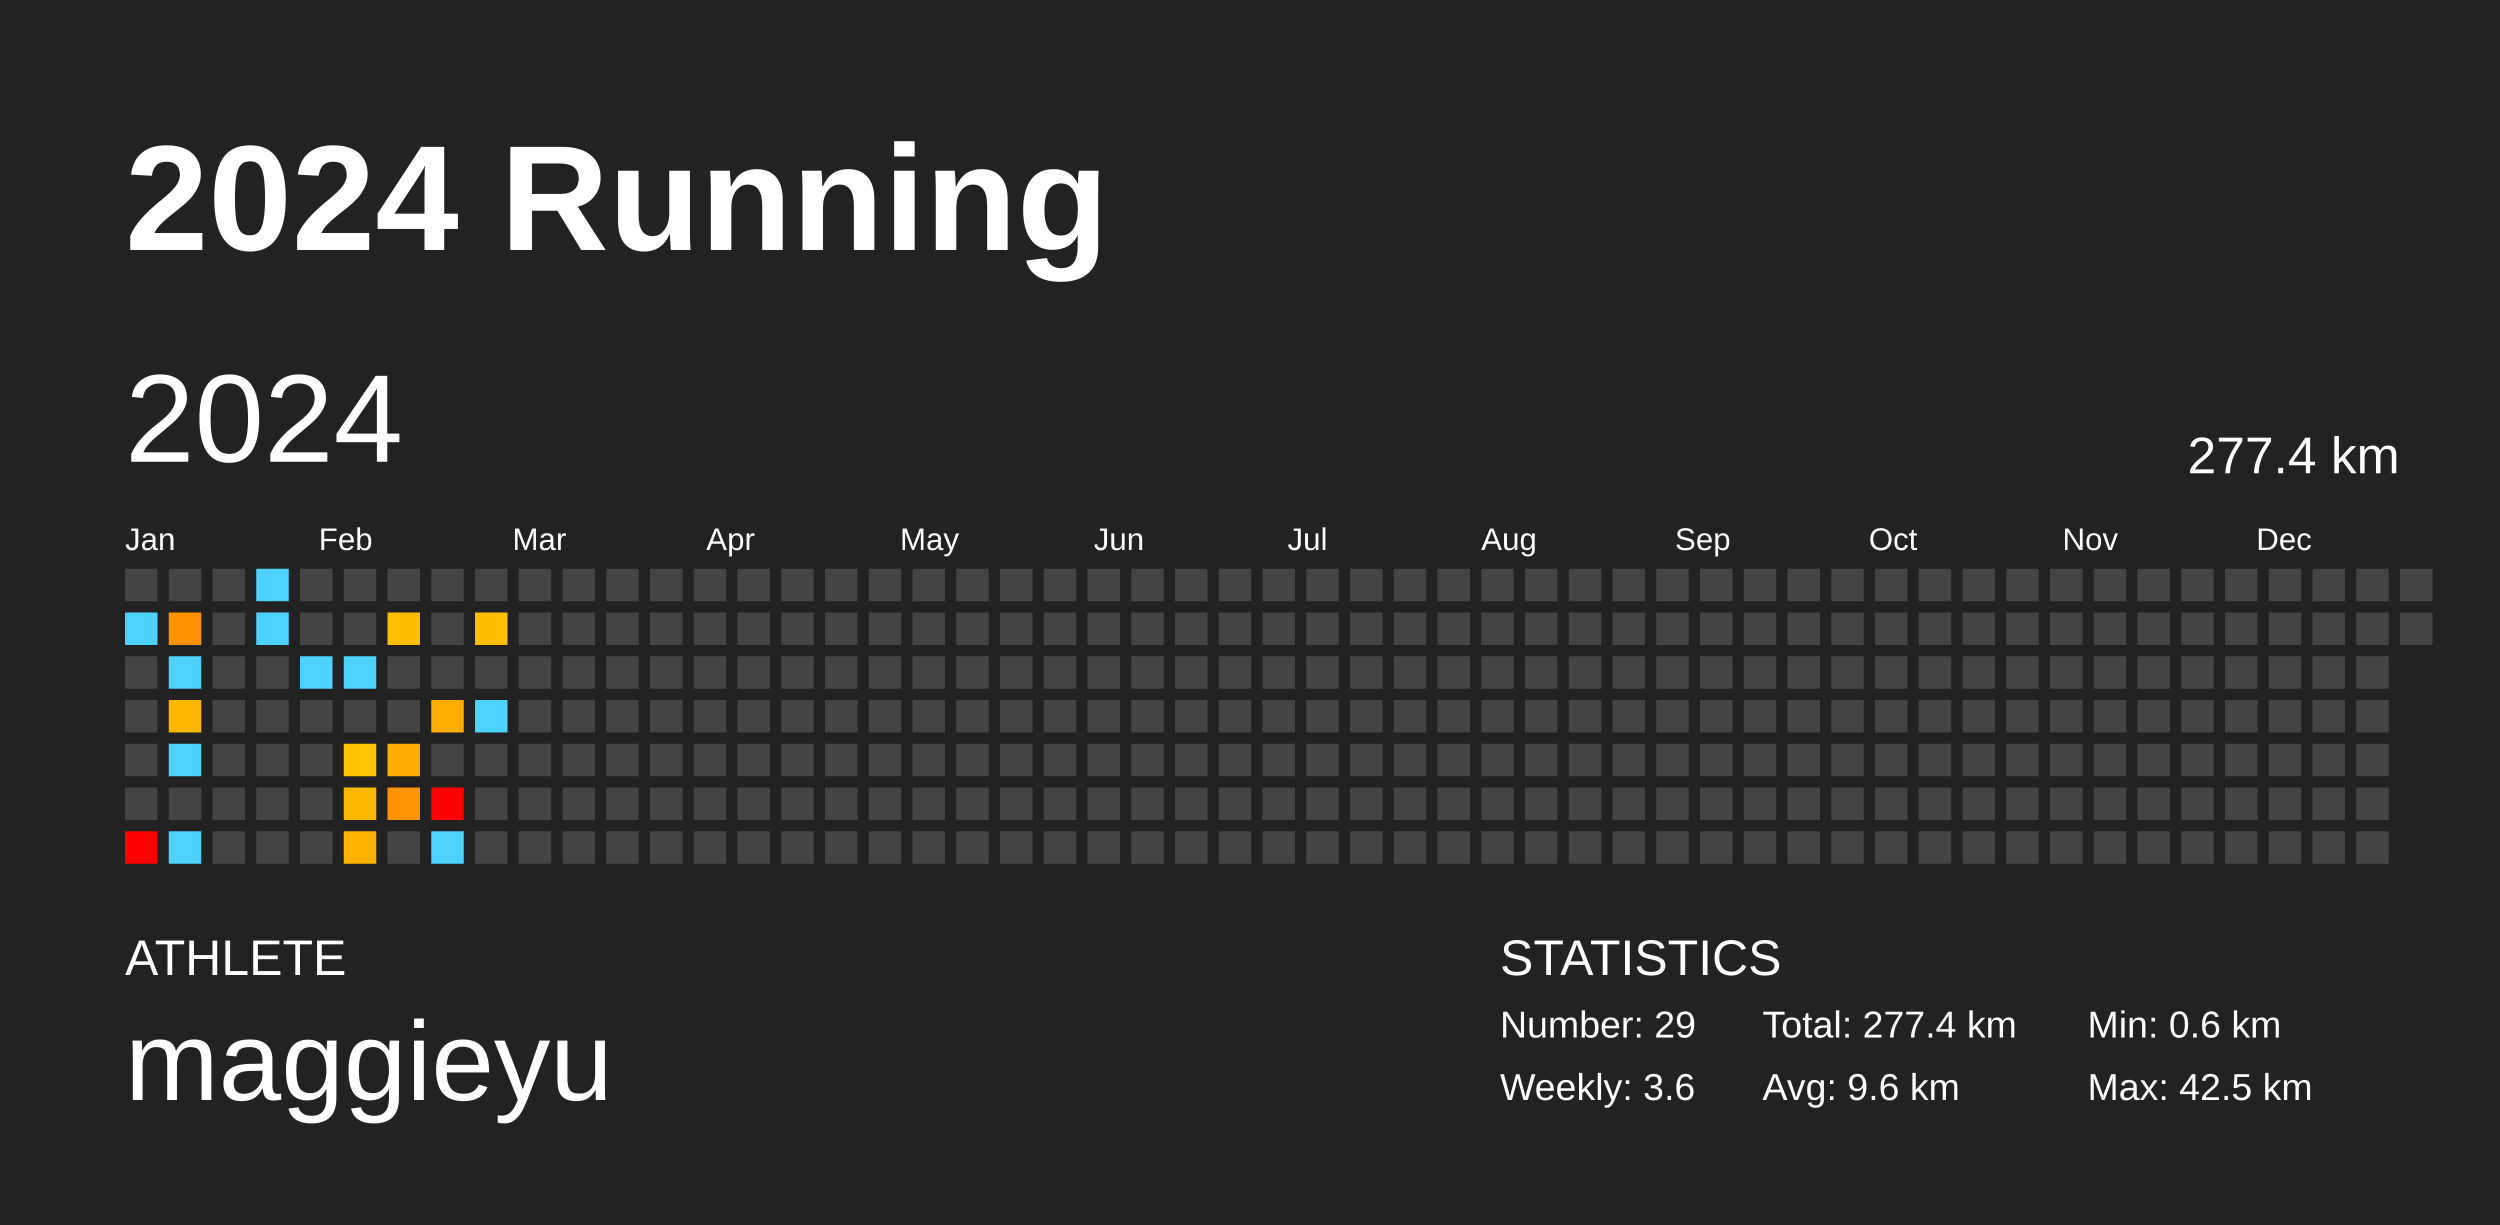
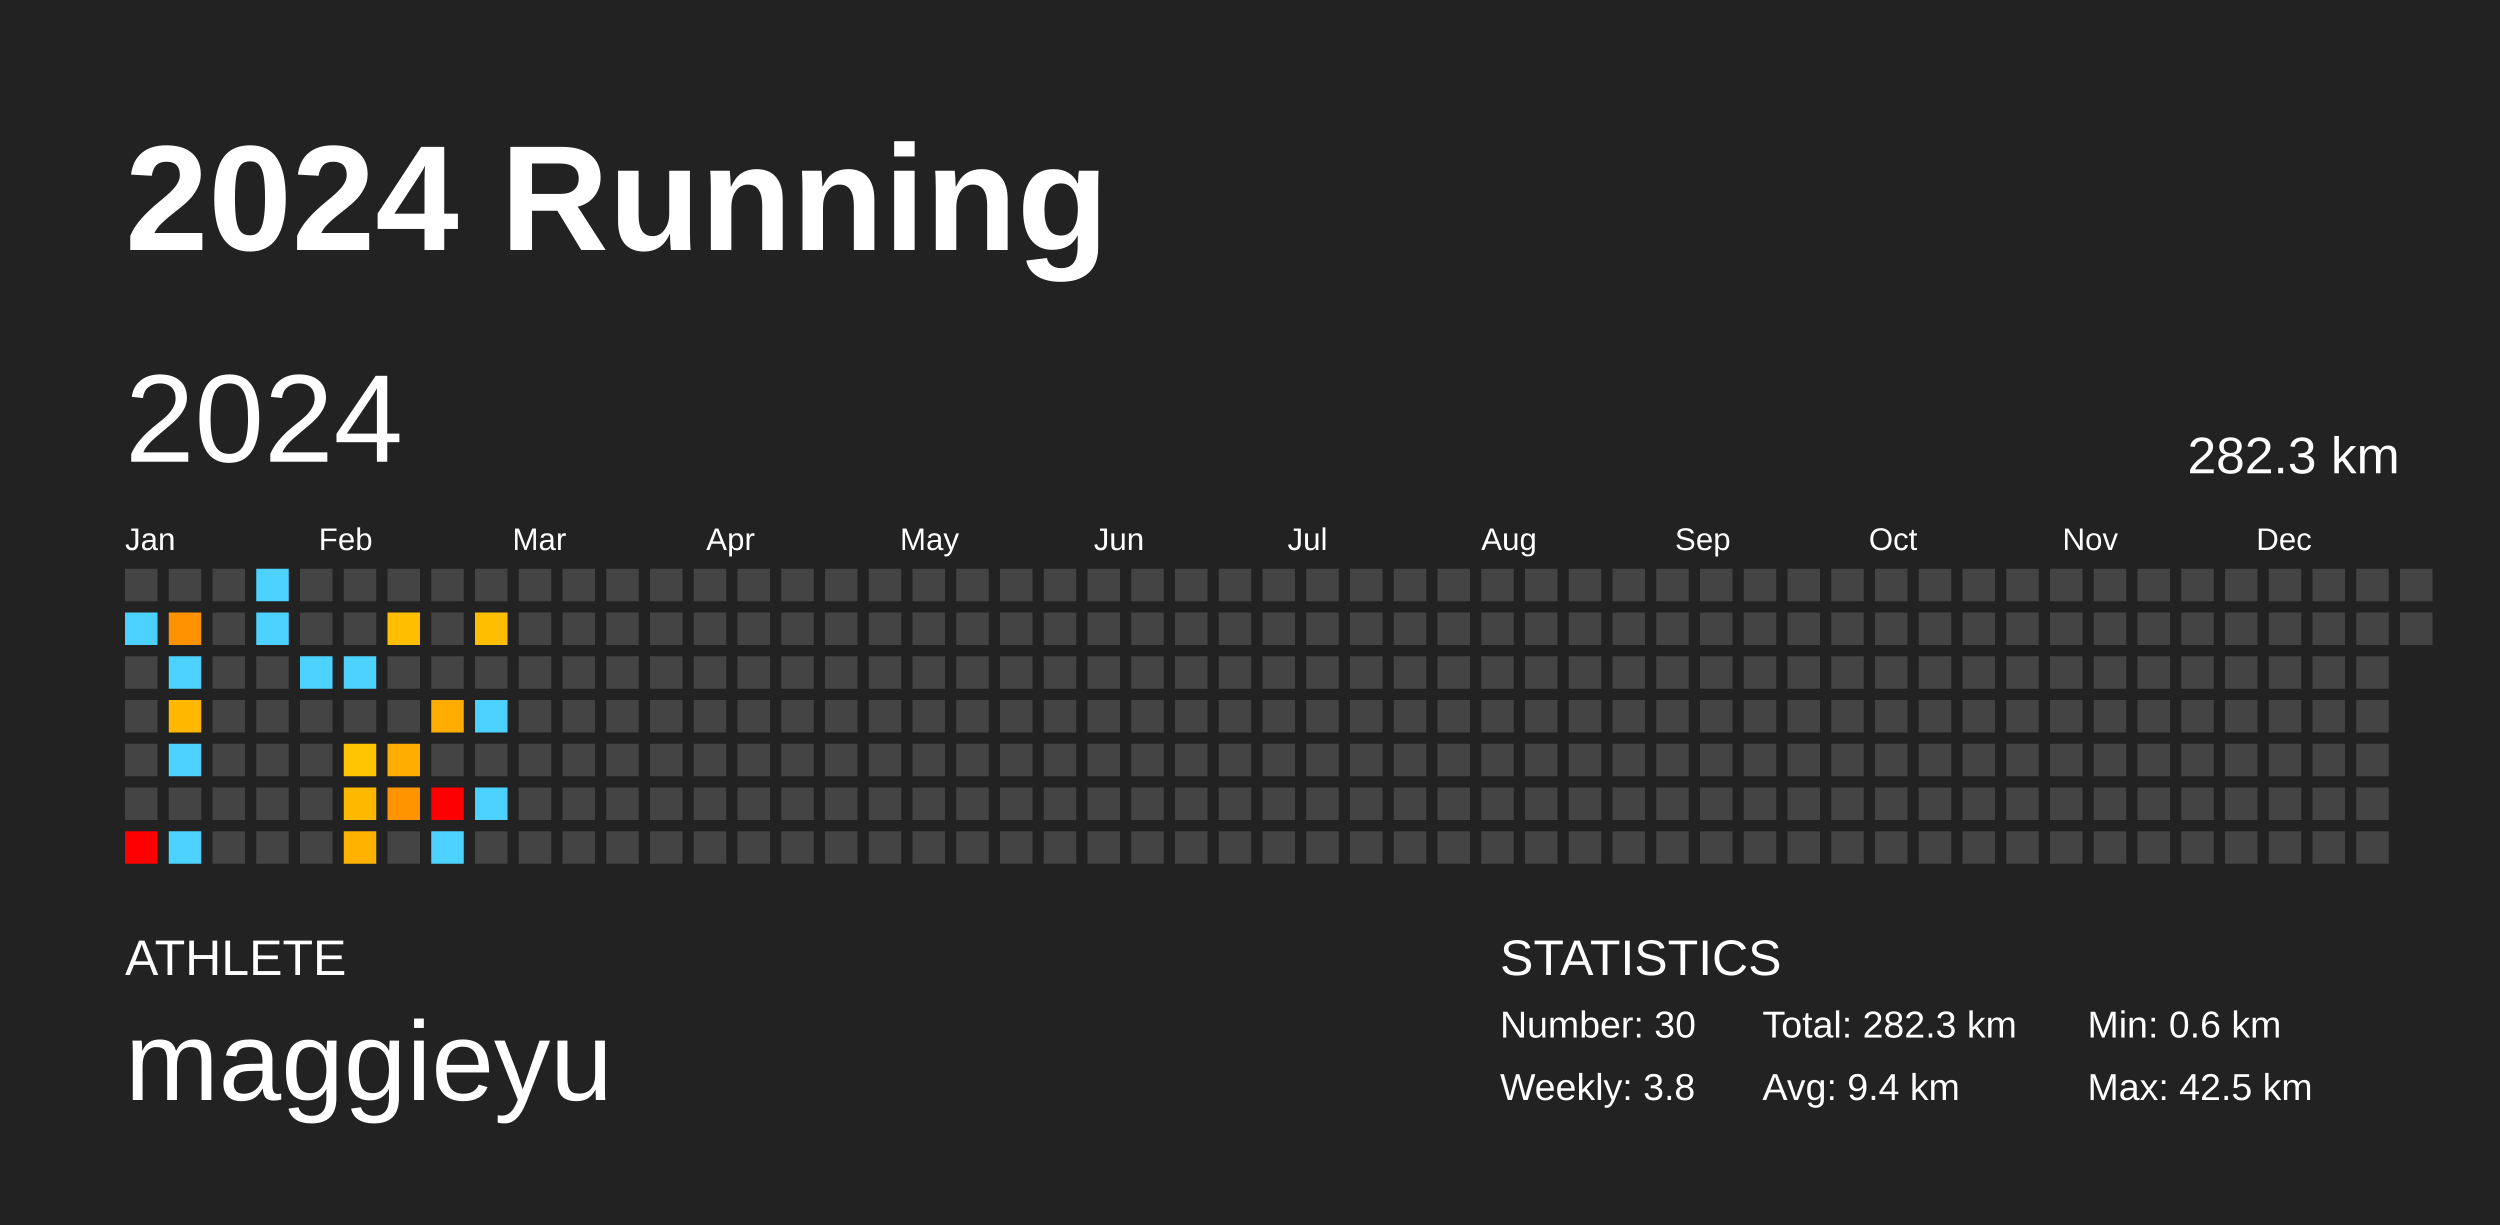
<svg xmlns="http://www.w3.org/2000/svg" baseProfile="full" height="98mm" version="1.1" viewBox="0,0,200,98" width="200mm">
  <defs />
  <rect fill="#222222" height="98" width="200" x="0" y="0" />
  <text fill="#FFFFFF" style="font-size:12px; font-family:Arial; font-weight:bold;" x="10" y="20">2024 Running</text>
  <text fill="#FFFFFF" style="font-size:4px; font-family:Arial" x="10" y="78">ATHLETE</text>
  <text fill="#FFFFFF" style="font-size:9px; font-family:Arial" x="10" y="88">maggieyu</text>
  <text fill="#FFFFFF" style="font-size:4px; font-family:Arial" x="120" y="78">STATISTICS</text>
-   <text fill="#FFFFFF" style="font-size:3px; font-family:Arial" x="120" y="83">Number: 29</text>
-   <text fill="#FFFFFF" style="font-size:3px; font-family:Arial" x="120" y="88">Weekly: 3.6</text>
-   <text fill="#FFFFFF" style="font-size:3px; font-family:Arial" x="141" y="83">Total: 277.4 km</text>
-   <text fill="#FFFFFF" style="font-size:3px; font-family:Arial" x="141" y="88">Avg: 9.6 km</text>
+   <text fill="#FFFFFF" style="font-size:3px; font-family:Arial" x="120" y="83">Number: 30</text>
+   <text fill="#FFFFFF" style="font-size:3px; font-family:Arial" x="120" y="88">Weekly: 3.8</text>
+   <text fill="#FFFFFF" style="font-size:3px; font-family:Arial" x="141" y="83">Total: 282.3 km</text>
+   <text fill="#FFFFFF" style="font-size:3px; font-family:Arial" x="141" y="88">Avg: 9.4 km</text>
  <text fill="#FFFFFF" style="font-size:3px; font-family:Arial" x="167" y="83">Min: 0.6 km</text>
  <text fill="#FFFFFF" style="font-size:3px; font-family:Arial" x="167" y="88">Max: 42.5 km</text>
  <text dominant-baseline="hanging" fill="#FFFFFF" style="font-size:10.0px; font-family:Arial;" x="10" y="30">2024</text>
-   <text dominant-baseline="hanging" fill="#FFFFFF" style="font-size:4.125px; font-family:Arial;" x="175" y="35">277.4 km</text>
+   <text dominant-baseline="hanging" fill="#FFFFFF" style="font-size:4.125px; font-family:Arial;" x="175" y="35">282.3 km</text>
  <text fill="#FFFFFF" style="font-size:2.5px; font-family:Arial" x="10.0" y="44">Jan</text>
  <text fill="#FFFFFF" style="font-size:2.5px; font-family:Arial" x="25.5" y="44">Feb</text>
  <text fill="#FFFFFF" style="font-size:2.5px; font-family:Arial" x="41.0" y="44">Mar</text>
  <text fill="#FFFFFF" style="font-size:2.5px; font-family:Arial" x="56.5" y="44">Apr</text>
  <text fill="#FFFFFF" style="font-size:2.5px; font-family:Arial" x="72.0" y="44">May</text>
  <text fill="#FFFFFF" style="font-size:2.5px; font-family:Arial" x="87.5" y="44">Jun</text>
  <text fill="#FFFFFF" style="font-size:2.5px; font-family:Arial" x="103.0" y="44">Jul</text>
  <text fill="#FFFFFF" style="font-size:2.5px; font-family:Arial" x="118.5" y="44">Aug</text>
  <text fill="#FFFFFF" style="font-size:2.5px; font-family:Arial" x="134.0" y="44">Sep</text>
  <text fill="#FFFFFF" style="font-size:2.5px; font-family:Arial" x="149.5" y="44">Oct</text>
  <text fill="#FFFFFF" style="font-size:2.5px; font-family:Arial" x="165.0" y="44">Nov</text>
  <text fill="#FFFFFF" style="font-size:2.5px; font-family:Arial" x="180.5" y="44">Dec</text>
  <rect fill="#444444" height="2.6" width="2.6" x="10.0" y="45.5" />
  <rect fill="#4dd2ff" height="2.6" width="2.6" x="10.0" y="49.0" />
  <rect fill="#444444" height="2.6" width="2.6" x="10.0" y="52.5" />
  <rect fill="#444444" height="2.6" width="2.6" x="10.0" y="56.0" />
  <rect fill="#444444" height="2.6" width="2.6" x="10.0" y="59.5" />
  <rect fill="#444444" height="2.6" width="2.6" x="10.0" y="63.0" />
  <rect fill="red" height="2.6" width="2.6" x="10.0" y="66.5" />
  <rect fill="#444444" height="2.6" width="2.6" x="13.5" y="45.5" />
  <rect fill="#ff9200" height="2.6" width="2.6" x="13.5" y="49.0" />
  <rect fill="#4dd2ff" height="2.6" width="2.6" x="13.5" y="52.5" />
  <rect fill="#ffb700" height="2.6" width="2.6" x="13.5" y="56.0" />
  <rect fill="#4dd2ff" height="2.6" width="2.6" x="13.5" y="59.5" />
  <rect fill="#444444" height="2.6" width="2.6" x="13.5" y="63.0" />
  <rect fill="#4dd2ff" height="2.6" width="2.6" x="13.5" y="66.5" />
  <rect fill="#444444" height="2.6" width="2.6" x="17.0" y="45.5" />
  <rect fill="#444444" height="2.6" width="2.6" x="17.0" y="49.0" />
  <rect fill="#444444" height="2.6" width="2.6" x="17.0" y="52.5" />
  <rect fill="#444444" height="2.6" width="2.6" x="17.0" y="56.0" />
  <rect fill="#444444" height="2.6" width="2.6" x="17.0" y="59.5" />
  <rect fill="#444444" height="2.6" width="2.6" x="17.0" y="63.0" />
  <rect fill="#444444" height="2.6" width="2.6" x="17.0" y="66.5" />
  <rect fill="#4dd2ff" height="2.6" width="2.6" x="20.5" y="45.5" />
  <rect fill="#4dd2ff" height="2.6" width="2.6" x="20.5" y="49.0" />
  <rect fill="#444444" height="2.6" width="2.6" x="20.5" y="52.5" />
  <rect fill="#444444" height="2.6" width="2.6" x="20.5" y="56.0" />
  <rect fill="#444444" height="2.6" width="2.6" x="20.5" y="59.5" />
  <rect fill="#444444" height="2.6" width="2.6" x="20.5" y="63.0" />
  <rect fill="#444444" height="2.6" width="2.6" x="20.5" y="66.5" />
  <rect fill="#444444" height="2.6" width="2.6" x="24.0" y="45.5" />
  <rect fill="#444444" height="2.6" width="2.6" x="24.0" y="49.0" />
  <rect fill="#4dd2ff" height="2.6" width="2.6" x="24.0" y="52.5" />
  <rect fill="#444444" height="2.6" width="2.6" x="24.0" y="56.0" />
  <rect fill="#444444" height="2.6" width="2.6" x="24.0" y="59.5" />
  <rect fill="#444444" height="2.6" width="2.6" x="24.0" y="63.0" />
  <rect fill="#444444" height="2.6" width="2.6" x="24.0" y="66.5" />
  <rect fill="#444444" height="2.6" width="2.6" x="27.5" y="45.5" />
  <rect fill="#444444" height="2.6" width="2.6" x="27.5" y="49.0" />
  <rect fill="#4dd2ff" height="2.6" width="2.6" x="27.5" y="52.5" />
  <rect fill="#444444" height="2.6" width="2.6" x="27.5" y="56.0" />
  <rect fill="#ffc600" height="2.6" width="2.6" x="27.5" y="59.5" />
  <rect fill="#ffb800" height="2.6" width="2.6" x="27.5" y="63.0" />
  <rect fill="#ffb300" height="2.6" width="2.6" x="27.5" y="66.5" />
  <rect fill="#444444" height="2.6" width="2.6" x="31.0" y="45.5" />
  <rect fill="#ffbe00" height="2.6" width="2.6" x="31.0" y="49.0" />
  <rect fill="#444444" height="2.6" width="2.6" x="31.0" y="52.5" />
  <rect fill="#444444" height="2.6" width="2.6" x="31.0" y="56.0" />
  <rect fill="#ffad00" height="2.6" width="2.6" x="31.0" y="59.5" />
  <rect fill="#ff9300" height="2.6" width="2.6" x="31.0" y="63.0" />
  <rect fill="#444444" height="2.6" width="2.6" x="31.0" y="66.5" />
  <rect fill="#444444" height="2.6" width="2.6" x="34.5" y="45.5" />
  <rect fill="#444444" height="2.6" width="2.6" x="34.5" y="49.0" />
  <rect fill="#444444" height="2.6" width="2.6" x="34.5" y="52.5" />
  <rect fill="#ffac00" height="2.6" width="2.6" x="34.5" y="56.0" />
  <rect fill="#444444" height="2.6" width="2.6" x="34.5" y="59.5" />
  <rect fill="red" height="2.6" width="2.6" x="34.5" y="63.0" />
  <rect fill="#4dd2ff" height="2.6" width="2.6" x="34.5" y="66.5" />
  <rect fill="#444444" height="2.6" width="2.6" x="38.0" y="45.5" />
  <rect fill="#ffbf00" height="2.6" width="2.6" x="38.0" y="49.0" />
  <rect fill="#444444" height="2.6" width="2.6" x="38.0" y="52.5" />
  <rect fill="#4dd2ff" height="2.6" width="2.6" x="38.0" y="56.0" />
  <rect fill="#444444" height="2.6" width="2.6" x="38.0" y="59.5" />
-   <rect fill="#444444" height="2.6" width="2.6" x="38.0" y="63.0" />
+   <rect fill="#4dd2ff" height="2.6" width="2.6" x="38.0" y="63.0" />
  <rect fill="#444444" height="2.6" width="2.6" x="38.0" y="66.5" />
  <rect fill="#444444" height="2.6" width="2.6" x="41.5" y="45.5" />
  <rect fill="#444444" height="2.6" width="2.6" x="41.5" y="49.0" />
  <rect fill="#444444" height="2.6" width="2.6" x="41.5" y="52.5" />
  <rect fill="#444444" height="2.6" width="2.6" x="41.5" y="56.0" />
  <rect fill="#444444" height="2.6" width="2.6" x="41.5" y="59.5" />
  <rect fill="#444444" height="2.6" width="2.6" x="41.5" y="63.0" />
  <rect fill="#444444" height="2.6" width="2.6" x="41.5" y="66.5" />
  <rect fill="#444444" height="2.6" width="2.6" x="45.0" y="45.5" />
  <rect fill="#444444" height="2.6" width="2.6" x="45.0" y="49.0" />
  <rect fill="#444444" height="2.6" width="2.6" x="45.0" y="52.5" />
  <rect fill="#444444" height="2.6" width="2.6" x="45.0" y="56.0" />
  <rect fill="#444444" height="2.6" width="2.6" x="45.0" y="59.5" />
  <rect fill="#444444" height="2.6" width="2.6" x="45.0" y="63.0" />
  <rect fill="#444444" height="2.6" width="2.6" x="45.0" y="66.5" />
  <rect fill="#444444" height="2.6" width="2.6" x="48.5" y="45.5" />
  <rect fill="#444444" height="2.6" width="2.6" x="48.5" y="49.0" />
  <rect fill="#444444" height="2.6" width="2.6" x="48.5" y="52.5" />
  <rect fill="#444444" height="2.6" width="2.6" x="48.5" y="56.0" />
  <rect fill="#444444" height="2.6" width="2.6" x="48.5" y="59.5" />
  <rect fill="#444444" height="2.6" width="2.6" x="48.5" y="63.0" />
  <rect fill="#444444" height="2.6" width="2.6" x="48.5" y="66.5" />
  <rect fill="#444444" height="2.6" width="2.6" x="52.0" y="45.5" />
  <rect fill="#444444" height="2.6" width="2.6" x="52.0" y="49.0" />
  <rect fill="#444444" height="2.6" width="2.6" x="52.0" y="52.5" />
  <rect fill="#444444" height="2.6" width="2.6" x="52.0" y="56.0" />
  <rect fill="#444444" height="2.6" width="2.6" x="52.0" y="59.5" />
  <rect fill="#444444" height="2.6" width="2.6" x="52.0" y="63.0" />
  <rect fill="#444444" height="2.6" width="2.6" x="52.0" y="66.5" />
  <rect fill="#444444" height="2.6" width="2.6" x="55.5" y="45.5" />
  <rect fill="#444444" height="2.6" width="2.6" x="55.5" y="49.0" />
  <rect fill="#444444" height="2.6" width="2.6" x="55.5" y="52.5" />
  <rect fill="#444444" height="2.6" width="2.6" x="55.5" y="56.0" />
  <rect fill="#444444" height="2.6" width="2.6" x="55.5" y="59.5" />
  <rect fill="#444444" height="2.6" width="2.6" x="55.5" y="63.0" />
  <rect fill="#444444" height="2.6" width="2.6" x="55.5" y="66.5" />
  <rect fill="#444444" height="2.6" width="2.6" x="59.0" y="45.5" />
  <rect fill="#444444" height="2.6" width="2.6" x="59.0" y="49.0" />
  <rect fill="#444444" height="2.6" width="2.6" x="59.0" y="52.5" />
  <rect fill="#444444" height="2.6" width="2.6" x="59.0" y="56.0" />
  <rect fill="#444444" height="2.6" width="2.6" x="59.0" y="59.5" />
  <rect fill="#444444" height="2.6" width="2.6" x="59.0" y="63.0" />
  <rect fill="#444444" height="2.6" width="2.6" x="59.0" y="66.5" />
  <rect fill="#444444" height="2.6" width="2.6" x="62.5" y="45.5" />
  <rect fill="#444444" height="2.6" width="2.6" x="62.5" y="49.0" />
  <rect fill="#444444" height="2.6" width="2.6" x="62.5" y="52.5" />
  <rect fill="#444444" height="2.6" width="2.6" x="62.5" y="56.0" />
  <rect fill="#444444" height="2.6" width="2.6" x="62.5" y="59.5" />
  <rect fill="#444444" height="2.6" width="2.6" x="62.5" y="63.0" />
  <rect fill="#444444" height="2.6" width="2.6" x="62.5" y="66.5" />
  <rect fill="#444444" height="2.6" width="2.6" x="66.0" y="45.5" />
  <rect fill="#444444" height="2.6" width="2.6" x="66.0" y="49.0" />
  <rect fill="#444444" height="2.6" width="2.6" x="66.0" y="52.5" />
  <rect fill="#444444" height="2.6" width="2.6" x="66.0" y="56.0" />
  <rect fill="#444444" height="2.6" width="2.6" x="66.0" y="59.5" />
  <rect fill="#444444" height="2.6" width="2.6" x="66.0" y="63.0" />
  <rect fill="#444444" height="2.6" width="2.6" x="66.0" y="66.5" />
  <rect fill="#444444" height="2.6" width="2.6" x="69.5" y="45.5" />
  <rect fill="#444444" height="2.6" width="2.6" x="69.5" y="49.0" />
  <rect fill="#444444" height="2.6" width="2.6" x="69.5" y="52.5" />
  <rect fill="#444444" height="2.6" width="2.6" x="69.5" y="56.0" />
  <rect fill="#444444" height="2.6" width="2.6" x="69.5" y="59.5" />
  <rect fill="#444444" height="2.6" width="2.6" x="69.5" y="63.0" />
  <rect fill="#444444" height="2.6" width="2.6" x="69.5" y="66.5" />
  <rect fill="#444444" height="2.6" width="2.6" x="73.0" y="45.5" />
  <rect fill="#444444" height="2.6" width="2.6" x="73.0" y="49.0" />
  <rect fill="#444444" height="2.6" width="2.6" x="73.0" y="52.5" />
  <rect fill="#444444" height="2.6" width="2.6" x="73.0" y="56.0" />
  <rect fill="#444444" height="2.6" width="2.6" x="73.0" y="59.5" />
  <rect fill="#444444" height="2.6" width="2.6" x="73.0" y="63.0" />
  <rect fill="#444444" height="2.6" width="2.6" x="73.0" y="66.5" />
  <rect fill="#444444" height="2.6" width="2.6" x="76.5" y="45.5" />
  <rect fill="#444444" height="2.6" width="2.6" x="76.5" y="49.0" />
  <rect fill="#444444" height="2.6" width="2.6" x="76.5" y="52.5" />
  <rect fill="#444444" height="2.6" width="2.6" x="76.5" y="56.0" />
  <rect fill="#444444" height="2.6" width="2.6" x="76.5" y="59.5" />
  <rect fill="#444444" height="2.6" width="2.6" x="76.5" y="63.0" />
  <rect fill="#444444" height="2.6" width="2.6" x="76.5" y="66.5" />
  <rect fill="#444444" height="2.6" width="2.6" x="80.0" y="45.5" />
  <rect fill="#444444" height="2.6" width="2.6" x="80.0" y="49.0" />
  <rect fill="#444444" height="2.6" width="2.6" x="80.0" y="52.5" />
  <rect fill="#444444" height="2.6" width="2.6" x="80.0" y="56.0" />
  <rect fill="#444444" height="2.6" width="2.6" x="80.0" y="59.5" />
  <rect fill="#444444" height="2.6" width="2.6" x="80.0" y="63.0" />
  <rect fill="#444444" height="2.6" width="2.6" x="80.0" y="66.5" />
  <rect fill="#444444" height="2.6" width="2.6" x="83.5" y="45.5" />
  <rect fill="#444444" height="2.6" width="2.6" x="83.5" y="49.0" />
  <rect fill="#444444" height="2.6" width="2.6" x="83.5" y="52.5" />
  <rect fill="#444444" height="2.6" width="2.6" x="83.5" y="56.0" />
  <rect fill="#444444" height="2.6" width="2.6" x="83.5" y="59.5" />
  <rect fill="#444444" height="2.6" width="2.6" x="83.5" y="63.0" />
  <rect fill="#444444" height="2.6" width="2.6" x="83.5" y="66.5" />
  <rect fill="#444444" height="2.6" width="2.6" x="87.0" y="45.5" />
  <rect fill="#444444" height="2.6" width="2.6" x="87.0" y="49.0" />
  <rect fill="#444444" height="2.6" width="2.6" x="87.0" y="52.5" />
  <rect fill="#444444" height="2.6" width="2.6" x="87.0" y="56.0" />
  <rect fill="#444444" height="2.6" width="2.6" x="87.0" y="59.5" />
  <rect fill="#444444" height="2.6" width="2.6" x="87.0" y="63.0" />
  <rect fill="#444444" height="2.6" width="2.6" x="87.0" y="66.5" />
  <rect fill="#444444" height="2.6" width="2.6" x="90.5" y="45.5" />
  <rect fill="#444444" height="2.6" width="2.6" x="90.5" y="49.0" />
  <rect fill="#444444" height="2.6" width="2.6" x="90.5" y="52.5" />
  <rect fill="#444444" height="2.6" width="2.6" x="90.5" y="56.0" />
  <rect fill="#444444" height="2.6" width="2.6" x="90.5" y="59.5" />
  <rect fill="#444444" height="2.6" width="2.6" x="90.5" y="63.0" />
  <rect fill="#444444" height="2.6" width="2.6" x="90.5" y="66.5" />
  <rect fill="#444444" height="2.6" width="2.6" x="94.0" y="45.5" />
  <rect fill="#444444" height="2.6" width="2.6" x="94.0" y="49.0" />
  <rect fill="#444444" height="2.6" width="2.6" x="94.0" y="52.5" />
  <rect fill="#444444" height="2.6" width="2.6" x="94.0" y="56.0" />
  <rect fill="#444444" height="2.6" width="2.6" x="94.0" y="59.5" />
  <rect fill="#444444" height="2.6" width="2.6" x="94.0" y="63.0" />
  <rect fill="#444444" height="2.6" width="2.6" x="94.0" y="66.5" />
  <rect fill="#444444" height="2.6" width="2.6" x="97.5" y="45.5" />
  <rect fill="#444444" height="2.6" width="2.6" x="97.5" y="49.0" />
  <rect fill="#444444" height="2.6" width="2.6" x="97.5" y="52.5" />
  <rect fill="#444444" height="2.6" width="2.6" x="97.5" y="56.0" />
  <rect fill="#444444" height="2.6" width="2.6" x="97.5" y="59.5" />
  <rect fill="#444444" height="2.6" width="2.6" x="97.5" y="63.0" />
  <rect fill="#444444" height="2.6" width="2.6" x="97.5" y="66.5" />
  <rect fill="#444444" height="2.6" width="2.6" x="101.0" y="45.5" />
  <rect fill="#444444" height="2.6" width="2.6" x="101.0" y="49.0" />
  <rect fill="#444444" height="2.6" width="2.6" x="101.0" y="52.5" />
  <rect fill="#444444" height="2.6" width="2.6" x="101.0" y="56.0" />
  <rect fill="#444444" height="2.6" width="2.6" x="101.0" y="59.5" />
  <rect fill="#444444" height="2.6" width="2.6" x="101.0" y="63.0" />
  <rect fill="#444444" height="2.6" width="2.6" x="101.0" y="66.5" />
  <rect fill="#444444" height="2.6" width="2.6" x="104.5" y="45.5" />
  <rect fill="#444444" height="2.6" width="2.6" x="104.5" y="49.0" />
  <rect fill="#444444" height="2.6" width="2.6" x="104.5" y="52.5" />
  <rect fill="#444444" height="2.6" width="2.6" x="104.5" y="56.0" />
  <rect fill="#444444" height="2.6" width="2.6" x="104.5" y="59.5" />
  <rect fill="#444444" height="2.6" width="2.6" x="104.5" y="63.0" />
  <rect fill="#444444" height="2.6" width="2.6" x="104.5" y="66.5" />
  <rect fill="#444444" height="2.6" width="2.6" x="108.0" y="45.5" />
  <rect fill="#444444" height="2.6" width="2.6" x="108.0" y="49.0" />
  <rect fill="#444444" height="2.6" width="2.6" x="108.0" y="52.5" />
  <rect fill="#444444" height="2.6" width="2.6" x="108.0" y="56.0" />
  <rect fill="#444444" height="2.6" width="2.6" x="108.0" y="59.5" />
  <rect fill="#444444" height="2.6" width="2.6" x="108.0" y="63.0" />
  <rect fill="#444444" height="2.6" width="2.6" x="108.0" y="66.5" />
  <rect fill="#444444" height="2.6" width="2.6" x="111.5" y="45.5" />
  <rect fill="#444444" height="2.6" width="2.6" x="111.5" y="49.0" />
  <rect fill="#444444" height="2.6" width="2.6" x="111.5" y="52.5" />
  <rect fill="#444444" height="2.6" width="2.6" x="111.5" y="56.0" />
  <rect fill="#444444" height="2.6" width="2.6" x="111.5" y="59.5" />
  <rect fill="#444444" height="2.6" width="2.6" x="111.5" y="63.0" />
  <rect fill="#444444" height="2.6" width="2.6" x="111.5" y="66.5" />
  <rect fill="#444444" height="2.6" width="2.6" x="115.0" y="45.5" />
  <rect fill="#444444" height="2.6" width="2.6" x="115.0" y="49.0" />
  <rect fill="#444444" height="2.6" width="2.6" x="115.0" y="52.5" />
  <rect fill="#444444" height="2.6" width="2.6" x="115.0" y="56.0" />
  <rect fill="#444444" height="2.6" width="2.6" x="115.0" y="59.5" />
  <rect fill="#444444" height="2.6" width="2.6" x="115.0" y="63.0" />
  <rect fill="#444444" height="2.6" width="2.6" x="115.0" y="66.5" />
  <rect fill="#444444" height="2.6" width="2.6" x="118.5" y="45.5" />
  <rect fill="#444444" height="2.6" width="2.6" x="118.5" y="49.0" />
  <rect fill="#444444" height="2.6" width="2.6" x="118.5" y="52.5" />
  <rect fill="#444444" height="2.6" width="2.6" x="118.5" y="56.0" />
  <rect fill="#444444" height="2.6" width="2.6" x="118.5" y="59.5" />
  <rect fill="#444444" height="2.6" width="2.6" x="118.5" y="63.0" />
  <rect fill="#444444" height="2.6" width="2.6" x="118.5" y="66.5" />
  <rect fill="#444444" height="2.6" width="2.6" x="122.0" y="45.5" />
  <rect fill="#444444" height="2.6" width="2.6" x="122.0" y="49.0" />
  <rect fill="#444444" height="2.6" width="2.6" x="122.0" y="52.5" />
  <rect fill="#444444" height="2.6" width="2.6" x="122.0" y="56.0" />
  <rect fill="#444444" height="2.6" width="2.6" x="122.0" y="59.5" />
  <rect fill="#444444" height="2.6" width="2.6" x="122.0" y="63.0" />
  <rect fill="#444444" height="2.6" width="2.6" x="122.0" y="66.5" />
  <rect fill="#444444" height="2.6" width="2.6" x="125.5" y="45.5" />
  <rect fill="#444444" height="2.6" width="2.6" x="125.5" y="49.0" />
  <rect fill="#444444" height="2.6" width="2.6" x="125.5" y="52.5" />
  <rect fill="#444444" height="2.6" width="2.6" x="125.5" y="56.0" />
  <rect fill="#444444" height="2.6" width="2.6" x="125.5" y="59.5" />
  <rect fill="#444444" height="2.6" width="2.6" x="125.5" y="63.0" />
  <rect fill="#444444" height="2.6" width="2.6" x="125.5" y="66.5" />
  <rect fill="#444444" height="2.6" width="2.6" x="129.0" y="45.5" />
  <rect fill="#444444" height="2.6" width="2.6" x="129.0" y="49.0" />
  <rect fill="#444444" height="2.6" width="2.6" x="129.0" y="52.5" />
  <rect fill="#444444" height="2.6" width="2.6" x="129.0" y="56.0" />
  <rect fill="#444444" height="2.6" width="2.6" x="129.0" y="59.5" />
  <rect fill="#444444" height="2.6" width="2.6" x="129.0" y="63.0" />
  <rect fill="#444444" height="2.6" width="2.6" x="129.0" y="66.5" />
  <rect fill="#444444" height="2.6" width="2.6" x="132.5" y="45.5" />
  <rect fill="#444444" height="2.6" width="2.6" x="132.5" y="49.0" />
  <rect fill="#444444" height="2.6" width="2.6" x="132.5" y="52.5" />
  <rect fill="#444444" height="2.6" width="2.6" x="132.5" y="56.0" />
  <rect fill="#444444" height="2.6" width="2.6" x="132.5" y="59.5" />
  <rect fill="#444444" height="2.6" width="2.6" x="132.5" y="63.0" />
  <rect fill="#444444" height="2.6" width="2.6" x="132.5" y="66.5" />
  <rect fill="#444444" height="2.6" width="2.6" x="136.0" y="45.5" />
  <rect fill="#444444" height="2.6" width="2.6" x="136.0" y="49.0" />
  <rect fill="#444444" height="2.6" width="2.6" x="136.0" y="52.5" />
  <rect fill="#444444" height="2.6" width="2.6" x="136.0" y="56.0" />
  <rect fill="#444444" height="2.6" width="2.6" x="136.0" y="59.5" />
  <rect fill="#444444" height="2.6" width="2.6" x="136.0" y="63.0" />
  <rect fill="#444444" height="2.6" width="2.6" x="136.0" y="66.5" />
  <rect fill="#444444" height="2.6" width="2.6" x="139.5" y="45.5" />
  <rect fill="#444444" height="2.6" width="2.6" x="139.5" y="49.0" />
  <rect fill="#444444" height="2.6" width="2.6" x="139.5" y="52.5" />
  <rect fill="#444444" height="2.6" width="2.6" x="139.5" y="56.0" />
  <rect fill="#444444" height="2.6" width="2.6" x="139.5" y="59.5" />
  <rect fill="#444444" height="2.6" width="2.6" x="139.5" y="63.0" />
  <rect fill="#444444" height="2.6" width="2.6" x="139.5" y="66.5" />
  <rect fill="#444444" height="2.6" width="2.6" x="143.0" y="45.5" />
  <rect fill="#444444" height="2.6" width="2.6" x="143.0" y="49.0" />
  <rect fill="#444444" height="2.6" width="2.6" x="143.0" y="52.5" />
  <rect fill="#444444" height="2.6" width="2.6" x="143.0" y="56.0" />
  <rect fill="#444444" height="2.6" width="2.6" x="143.0" y="59.5" />
  <rect fill="#444444" height="2.6" width="2.6" x="143.0" y="63.0" />
  <rect fill="#444444" height="2.6" width="2.6" x="143.0" y="66.5" />
  <rect fill="#444444" height="2.6" width="2.6" x="146.5" y="45.5" />
  <rect fill="#444444" height="2.6" width="2.6" x="146.5" y="49.0" />
  <rect fill="#444444" height="2.6" width="2.6" x="146.5" y="52.5" />
  <rect fill="#444444" height="2.6" width="2.6" x="146.5" y="56.0" />
  <rect fill="#444444" height="2.6" width="2.6" x="146.5" y="59.5" />
  <rect fill="#444444" height="2.6" width="2.6" x="146.5" y="63.0" />
  <rect fill="#444444" height="2.6" width="2.6" x="146.5" y="66.5" />
  <rect fill="#444444" height="2.6" width="2.6" x="150.0" y="45.5" />
  <rect fill="#444444" height="2.6" width="2.6" x="150.0" y="49.0" />
  <rect fill="#444444" height="2.6" width="2.6" x="150.0" y="52.5" />
  <rect fill="#444444" height="2.6" width="2.6" x="150.0" y="56.0" />
  <rect fill="#444444" height="2.6" width="2.6" x="150.0" y="59.5" />
  <rect fill="#444444" height="2.6" width="2.6" x="150.0" y="63.0" />
  <rect fill="#444444" height="2.6" width="2.6" x="150.0" y="66.5" />
  <rect fill="#444444" height="2.6" width="2.6" x="153.5" y="45.5" />
  <rect fill="#444444" height="2.6" width="2.6" x="153.5" y="49.0" />
  <rect fill="#444444" height="2.6" width="2.6" x="153.5" y="52.5" />
  <rect fill="#444444" height="2.6" width="2.6" x="153.5" y="56.0" />
  <rect fill="#444444" height="2.6" width="2.6" x="153.5" y="59.5" />
  <rect fill="#444444" height="2.6" width="2.6" x="153.5" y="63.0" />
  <rect fill="#444444" height="2.6" width="2.6" x="153.5" y="66.5" />
  <rect fill="#444444" height="2.6" width="2.6" x="157.0" y="45.5" />
  <rect fill="#444444" height="2.6" width="2.6" x="157.0" y="49.0" />
  <rect fill="#444444" height="2.6" width="2.6" x="157.0" y="52.5" />
  <rect fill="#444444" height="2.6" width="2.6" x="157.0" y="56.0" />
  <rect fill="#444444" height="2.6" width="2.6" x="157.0" y="59.5" />
  <rect fill="#444444" height="2.6" width="2.6" x="157.0" y="63.0" />
  <rect fill="#444444" height="2.6" width="2.6" x="157.0" y="66.5" />
  <rect fill="#444444" height="2.6" width="2.6" x="160.5" y="45.5" />
  <rect fill="#444444" height="2.6" width="2.6" x="160.5" y="49.0" />
  <rect fill="#444444" height="2.6" width="2.6" x="160.5" y="52.5" />
  <rect fill="#444444" height="2.6" width="2.6" x="160.5" y="56.0" />
  <rect fill="#444444" height="2.6" width="2.6" x="160.5" y="59.5" />
  <rect fill="#444444" height="2.6" width="2.6" x="160.5" y="63.0" />
  <rect fill="#444444" height="2.6" width="2.6" x="160.5" y="66.5" />
  <rect fill="#444444" height="2.6" width="2.6" x="164.0" y="45.5" />
  <rect fill="#444444" height="2.6" width="2.6" x="164.0" y="49.0" />
  <rect fill="#444444" height="2.6" width="2.6" x="164.0" y="52.5" />
  <rect fill="#444444" height="2.6" width="2.6" x="164.0" y="56.0" />
  <rect fill="#444444" height="2.6" width="2.6" x="164.0" y="59.5" />
  <rect fill="#444444" height="2.6" width="2.6" x="164.0" y="63.0" />
  <rect fill="#444444" height="2.6" width="2.6" x="164.0" y="66.5" />
  <rect fill="#444444" height="2.6" width="2.6" x="167.5" y="45.5" />
  <rect fill="#444444" height="2.6" width="2.6" x="167.5" y="49.0" />
  <rect fill="#444444" height="2.6" width="2.6" x="167.5" y="52.5" />
  <rect fill="#444444" height="2.6" width="2.6" x="167.5" y="56.0" />
  <rect fill="#444444" height="2.6" width="2.6" x="167.5" y="59.5" />
  <rect fill="#444444" height="2.6" width="2.6" x="167.5" y="63.0" />
  <rect fill="#444444" height="2.6" width="2.6" x="167.5" y="66.5" />
  <rect fill="#444444" height="2.6" width="2.6" x="171.0" y="45.5" />
  <rect fill="#444444" height="2.6" width="2.6" x="171.0" y="49.0" />
  <rect fill="#444444" height="2.6" width="2.6" x="171.0" y="52.5" />
  <rect fill="#444444" height="2.6" width="2.6" x="171.0" y="56.0" />
  <rect fill="#444444" height="2.6" width="2.6" x="171.0" y="59.5" />
  <rect fill="#444444" height="2.6" width="2.6" x="171.0" y="63.0" />
  <rect fill="#444444" height="2.6" width="2.6" x="171.0" y="66.5" />
  <rect fill="#444444" height="2.6" width="2.6" x="174.5" y="45.5" />
  <rect fill="#444444" height="2.6" width="2.6" x="174.5" y="49.0" />
  <rect fill="#444444" height="2.6" width="2.6" x="174.5" y="52.5" />
  <rect fill="#444444" height="2.6" width="2.6" x="174.5" y="56.0" />
  <rect fill="#444444" height="2.6" width="2.6" x="174.5" y="59.5" />
  <rect fill="#444444" height="2.6" width="2.6" x="174.5" y="63.0" />
  <rect fill="#444444" height="2.6" width="2.6" x="174.5" y="66.5" />
  <rect fill="#444444" height="2.6" width="2.6" x="178.0" y="45.5" />
  <rect fill="#444444" height="2.6" width="2.6" x="178.0" y="49.0" />
  <rect fill="#444444" height="2.6" width="2.6" x="178.0" y="52.5" />
  <rect fill="#444444" height="2.6" width="2.6" x="178.0" y="56.0" />
  <rect fill="#444444" height="2.6" width="2.6" x="178.0" y="59.5" />
  <rect fill="#444444" height="2.6" width="2.6" x="178.0" y="63.0" />
  <rect fill="#444444" height="2.6" width="2.6" x="178.0" y="66.5" />
  <rect fill="#444444" height="2.6" width="2.6" x="181.5" y="45.5" />
  <rect fill="#444444" height="2.6" width="2.6" x="181.5" y="49.0" />
  <rect fill="#444444" height="2.6" width="2.6" x="181.5" y="52.5" />
  <rect fill="#444444" height="2.6" width="2.6" x="181.5" y="56.0" />
  <rect fill="#444444" height="2.6" width="2.6" x="181.5" y="59.5" />
  <rect fill="#444444" height="2.6" width="2.6" x="181.5" y="63.0" />
  <rect fill="#444444" height="2.6" width="2.6" x="181.5" y="66.5" />
  <rect fill="#444444" height="2.6" width="2.6" x="185.0" y="45.5" />
  <rect fill="#444444" height="2.6" width="2.6" x="185.0" y="49.0" />
  <rect fill="#444444" height="2.6" width="2.6" x="185.0" y="52.5" />
  <rect fill="#444444" height="2.6" width="2.6" x="185.0" y="56.0" />
  <rect fill="#444444" height="2.6" width="2.6" x="185.0" y="59.5" />
  <rect fill="#444444" height="2.6" width="2.6" x="185.0" y="63.0" />
  <rect fill="#444444" height="2.6" width="2.6" x="185.0" y="66.5" />
  <rect fill="#444444" height="2.6" width="2.6" x="188.5" y="45.5" />
  <rect fill="#444444" height="2.6" width="2.6" x="188.5" y="49.0" />
  <rect fill="#444444" height="2.6" width="2.6" x="188.5" y="52.5" />
  <rect fill="#444444" height="2.6" width="2.6" x="188.5" y="56.0" />
  <rect fill="#444444" height="2.6" width="2.6" x="188.5" y="59.5" />
  <rect fill="#444444" height="2.6" width="2.6" x="188.5" y="63.0" />
  <rect fill="#444444" height="2.6" width="2.6" x="188.5" y="66.5" />
  <rect fill="#444444" height="2.6" width="2.6" x="192.0" y="45.5" />
  <rect fill="#444444" height="2.6" width="2.6" x="192.0" y="49.0" />
</svg>
